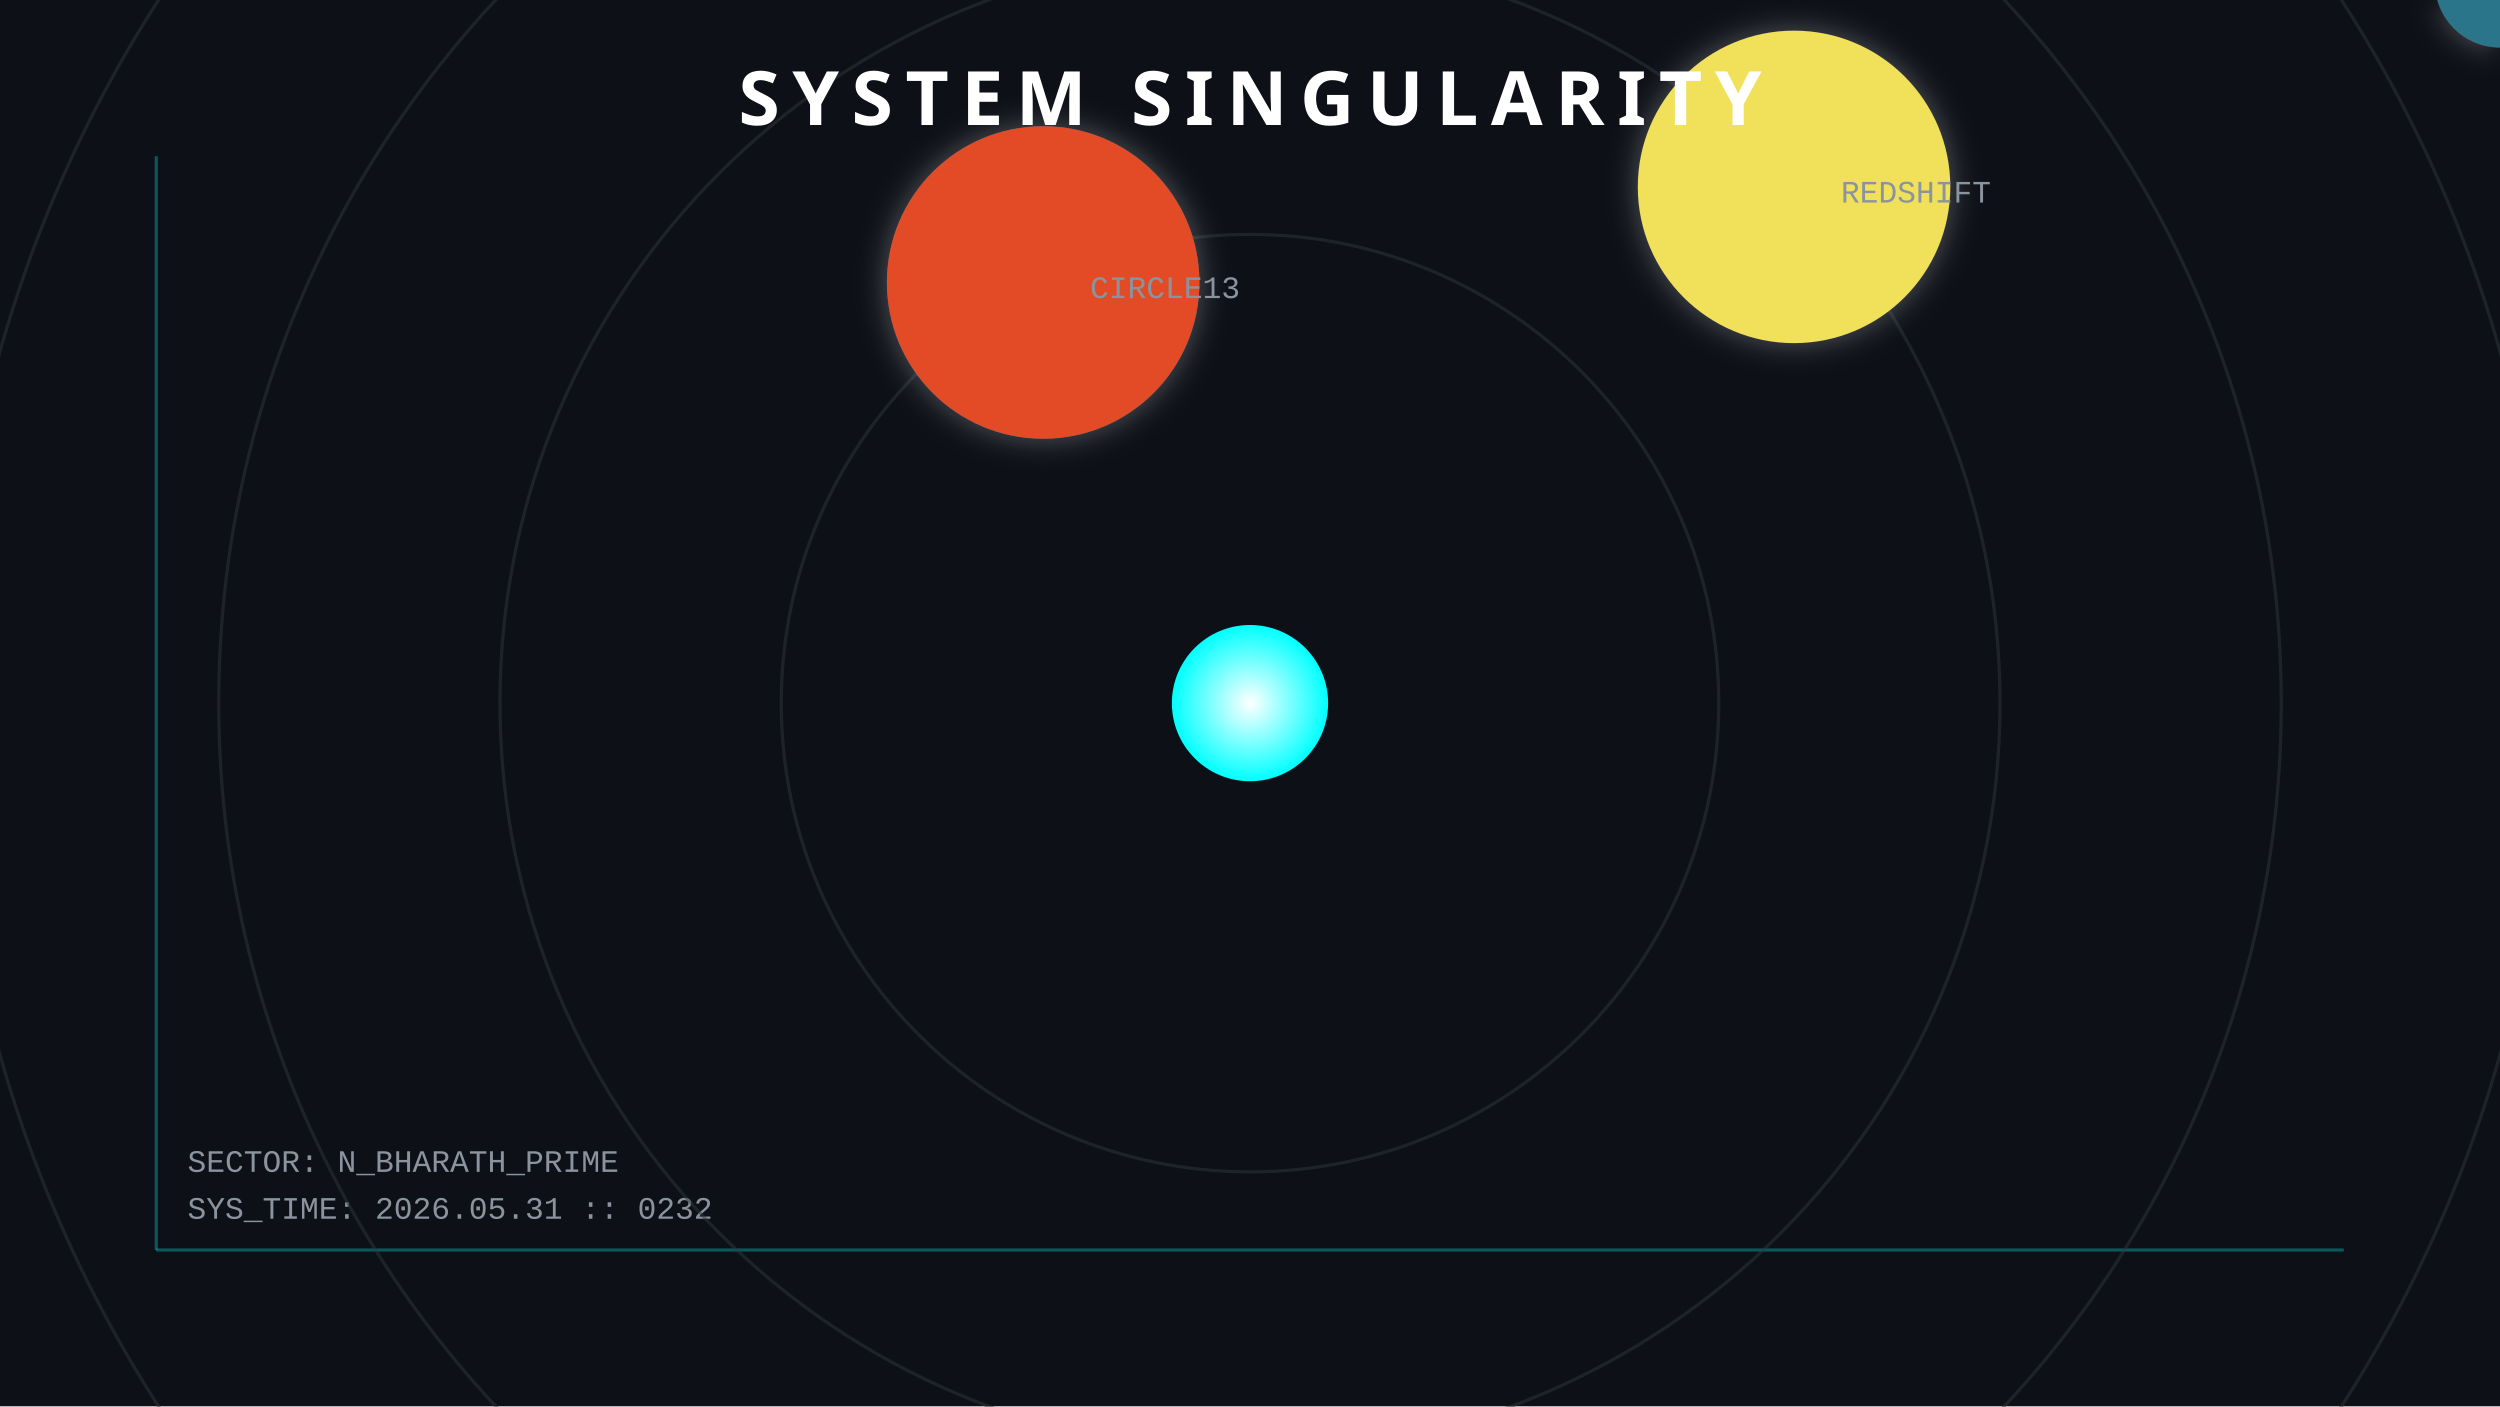
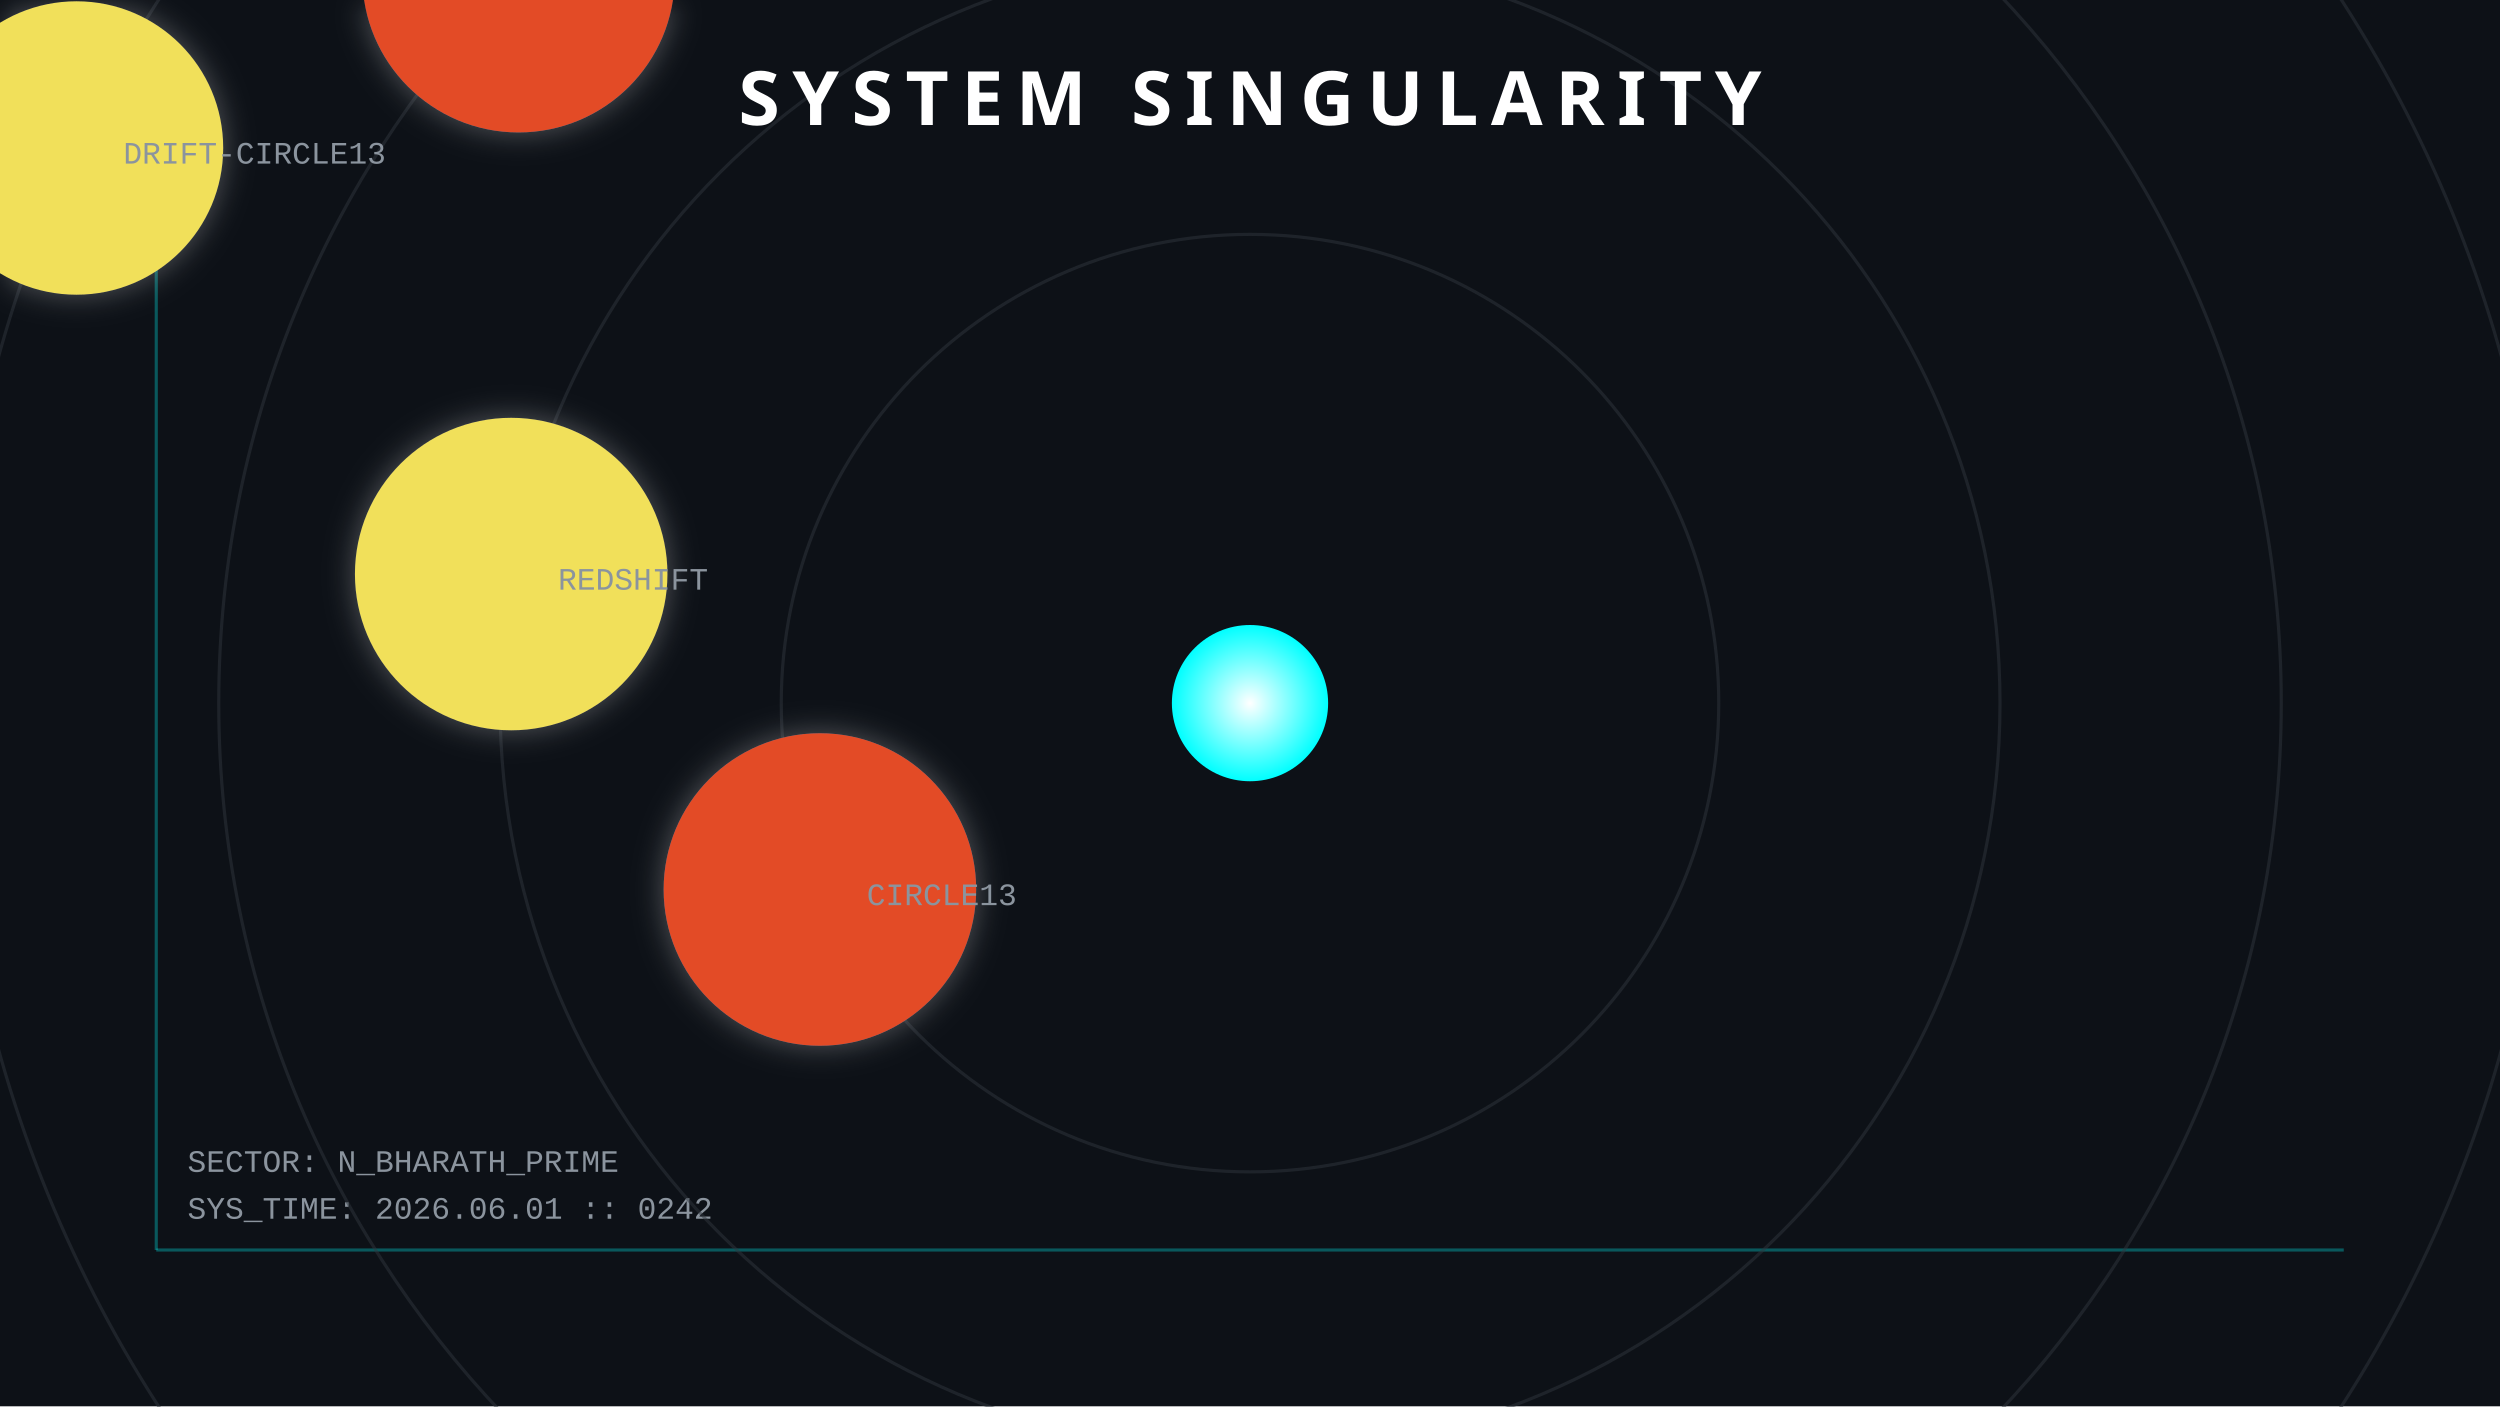
<svg xmlns="http://www.w3.org/2000/svg" width="800" height="450">
  <style>
        .orbit { fill: none; stroke: #30363d; stroke-width: 1; opacity: 0.5; }
        .planet { filter: drop-shadow(0 0 5px rgba(255,255,255,0.3)); }
        .text { font-family: 'Courier New', monospace; fill: #8b949e; font-size: 10px; }
        .title { font-family: sans-serif; fill: white; font-weight: bold; font-size: 24px; letter-spacing: 4px; }
        .hud-line { stroke: #00ffff; stroke-width: 1; opacity: 0.3; }
        
        /* ANIMATIONS */
        @keyframes pulse { 0% { r: 25; opacity: 0.8; } 50% { r: 30; opacity: 0.4; } 100% { r: 25; opacity: 0.8; } }
        .sun { animation: pulse 4s infinite; }
    </style>
  <rect width="100%" height="100%" fill="#0d1117" />
  <line x1="50" y1="50" x2="50" y2="400" class="hud-line" />
  <line x1="50" y1="400" x2="750" y2="400" class="hud-line" />
-   <text x="60" y="390" class="text">SYS_TIME: 2026.05.31 :: 0232</text>
+   <text x="60" y="390" class="text">SYS_TIME: 2026.06.01 :: 0242</text>
  <text x="60" y="375" class="text">SECTOR: N_BHARATH_PRIME</text>
  <circle cx="400" cy="225" r="25" fill="url(#grad1)" class="sun" />
  <defs>
    <radialGradient id="grad1" cx="50%" cy="50%" r="50%" fx="50%" fy="50%">
      <stop offset="0%" style="stop-color:white;stop-opacity:1" />
      <stop offset="100%" style="stop-color:#00ffff;stop-opacity:1" />
    </radialGradient>
  </defs>
  <circle cx="400" cy="225" r="150.0" class="orbit" />
-   <circle cx="333.813" cy="90.392" r="50" fill="#e34c26" class="planet" />
-   <text x="348.813" y="95.392" class="text" fill="white">CIRCLE13</text>
+   <circle cx="262.367" cy="284.641" r="50" fill="#e34c26" class="planet" />
+   <text x="277.367" y="289.641" class="text" fill="white">CIRCLE13</text>
  <circle cx="400" cy="225" r="240.0" class="orbit" />
-   <circle cx="574.099" cy="59.805" r="50" fill="#f1e05a" class="planet" />
-   <text x="589.099" y="64.805" class="text" fill="white">REDSHIFT</text>
+   <circle cx="163.58" cy="183.699" r="50" fill="#f1e05a" class="planet" />
+   <text x="178.58" y="188.699" class="text" fill="white">REDSHIFT</text>
  <circle cx="400" cy="225" r="330.0" class="orbit" />
-   <circle cx="356.312" cy="552.095" r="50" fill="#e34c26" class="planet" />
-   <text x="371.312" y="557.095" class="text" fill="white">ALVRYN-AI</text>
+   <circle cx="165.932" cy="-7.62" r="50" fill="#e34c26" class="planet" />
+   <text x="180.932" y="-2.62" class="text" fill="white">ALVRYN-AI</text>
  <circle cx="400" cy="225" r="415.422" class="orbit" />
-   <circle cx="272.949" cy="620.517" r="46.948" fill="#f1e05a" class="planet" />
-   <text x="287.949" y="625.517" class="text" fill="white">DRIFT-CIRCLE13</text>
+   <circle cx="24.474" cy="47.36" r="46.948" fill="#f1e05a" class="planet" />
+   <text x="39.474" y="52.36" class="text" fill="white">DRIFT-CIRCLE13</text>
  <circle cx="400" cy="225" r="461.81" class="orbit" />
-   <circle cx="800.058" cy="-5.698" r="20.925" fill="#2b7489" class="planet" />
-   <text x="815.058" y="-0.698" class="text" fill="white">DSATM-EXAM-SYSTEM-</text>
-   <circle cx="400" cy="225" r="504.924" class="orbit" />
-   <circle cx="614.232" cy="682.223" r="18.743" fill="#8b949e" class="planet" />
-   <text x="629.232" y="687.223" class="text" fill="white">NBHARATH1306</text>
-   <circle cx="400" cy="225" r="547.157" class="orbit" />
-   <circle cx="-12.997" cy="583.906" r="18.155" fill="#e34c26" class="planet" />
-   <text x="2.003" y="588.906" class="text" fill="white">WEBSITE-EQUDATOR-TRADING-PLATFORM</text>
-   <circle cx="400" cy="225" r="577.989" class="orbit" />
-   <circle cx="453.493" cy="-350.508" r="10.555" fill="#8b949e" class="planet" />
-   <text x="468.493" y="-345.508" class="text" fill="white">FLASK</text>
-   <circle cx="400" cy="225" r="608.262" class="orbit" />
-   <circle cx="252.304" cy="815.058" r="10.182" fill="#8b949e" class="planet" />
-   <text x="267.304" y="820.058" class="text" fill="white">HCF-INTERNSHIP</text>
-   <circle cx="400" cy="225" r="637.131" class="orbit" />
-   <circle cx="489.59" cy="-405.801" r="9.246" fill="#8b949e" class="planet" />
+   <circle cx="656.962" cy="608.717" r="20.925" fill="#2b7489" class="planet" />
+   <text x="671.962" y="613.717" class="text" fill="white">DSATM-EXAM-SYSTEM-</text>
+   <circle cx="400" cy="225" r="504.927" class="orbit" />
+   <circle cx="164.417" cy="-221.601" r="18.745" fill="#8b949e" class="planet" />
+   <text x="179.417" y="-216.601" class="text" fill="white">NBHARATH1306</text>
+   <circle cx="400" cy="225" r="547.159" class="orbit" />
+   <circle cx="-84.685" cy="478.898" r="18.155" fill="#e34c26" class="planet" />
+   <text x="-69.685" y="483.898" class="text" fill="white">WEBSITE-EQUDATOR-TRADING-PLATFORM</text>
+   <circle cx="400" cy="225" r="577.992" class="orbit" />
+   <circle cx="95.79" cy="716.458" r="10.555" fill="#8b949e" class="planet" />
+   <text x="110.79" y="721.458" class="text" fill="white">FLASK</text>
+   <circle cx="400" cy="225" r="608.265" class="orbit" />
+   <circle cx="940.379" cy="-54.243" r="10.182" fill="#8b949e" class="planet" />
+   <text x="955.379" y="-49.243" class="text" fill="white">HCF-INTERNSHIP</text>
+   <circle cx="400" cy="225" r="637.134" class="orbit" />
+   <circle cx="407.258" cy="862.093" r="9.246" fill="#8b949e" class="planet" />
  <text x="400" y="40" text-anchor="middle" class="title">SYSTEM SINGULARITY</text>
</svg>
